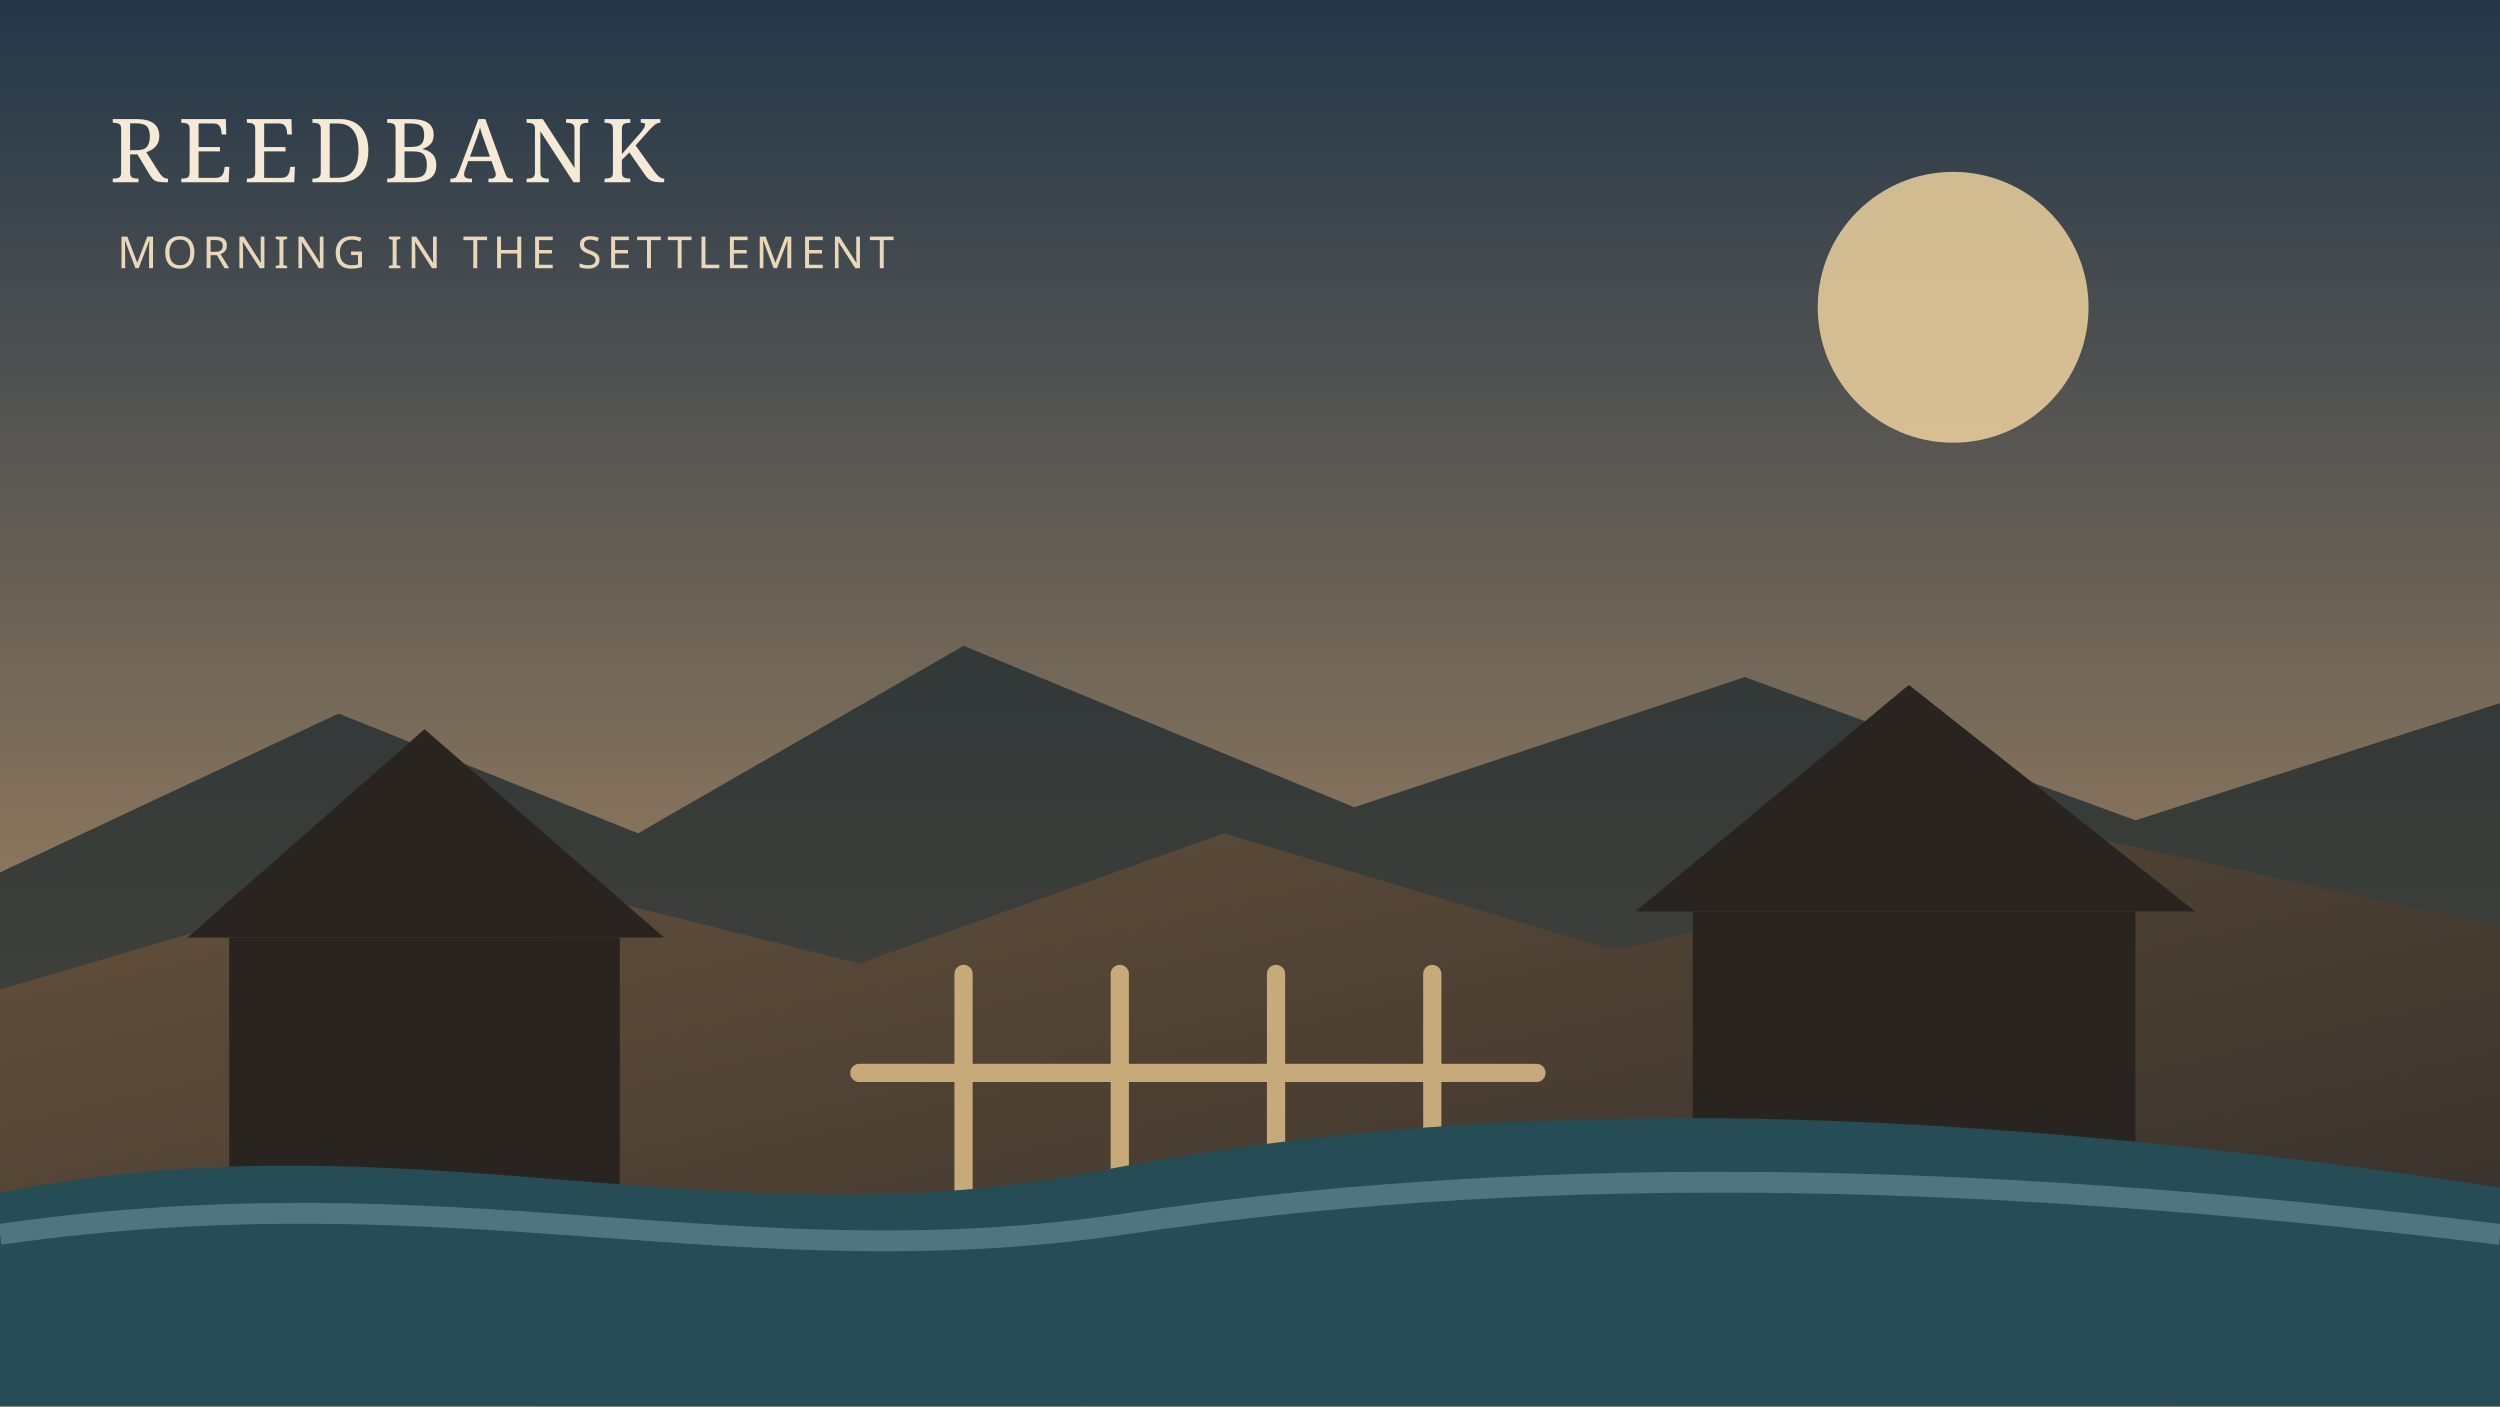
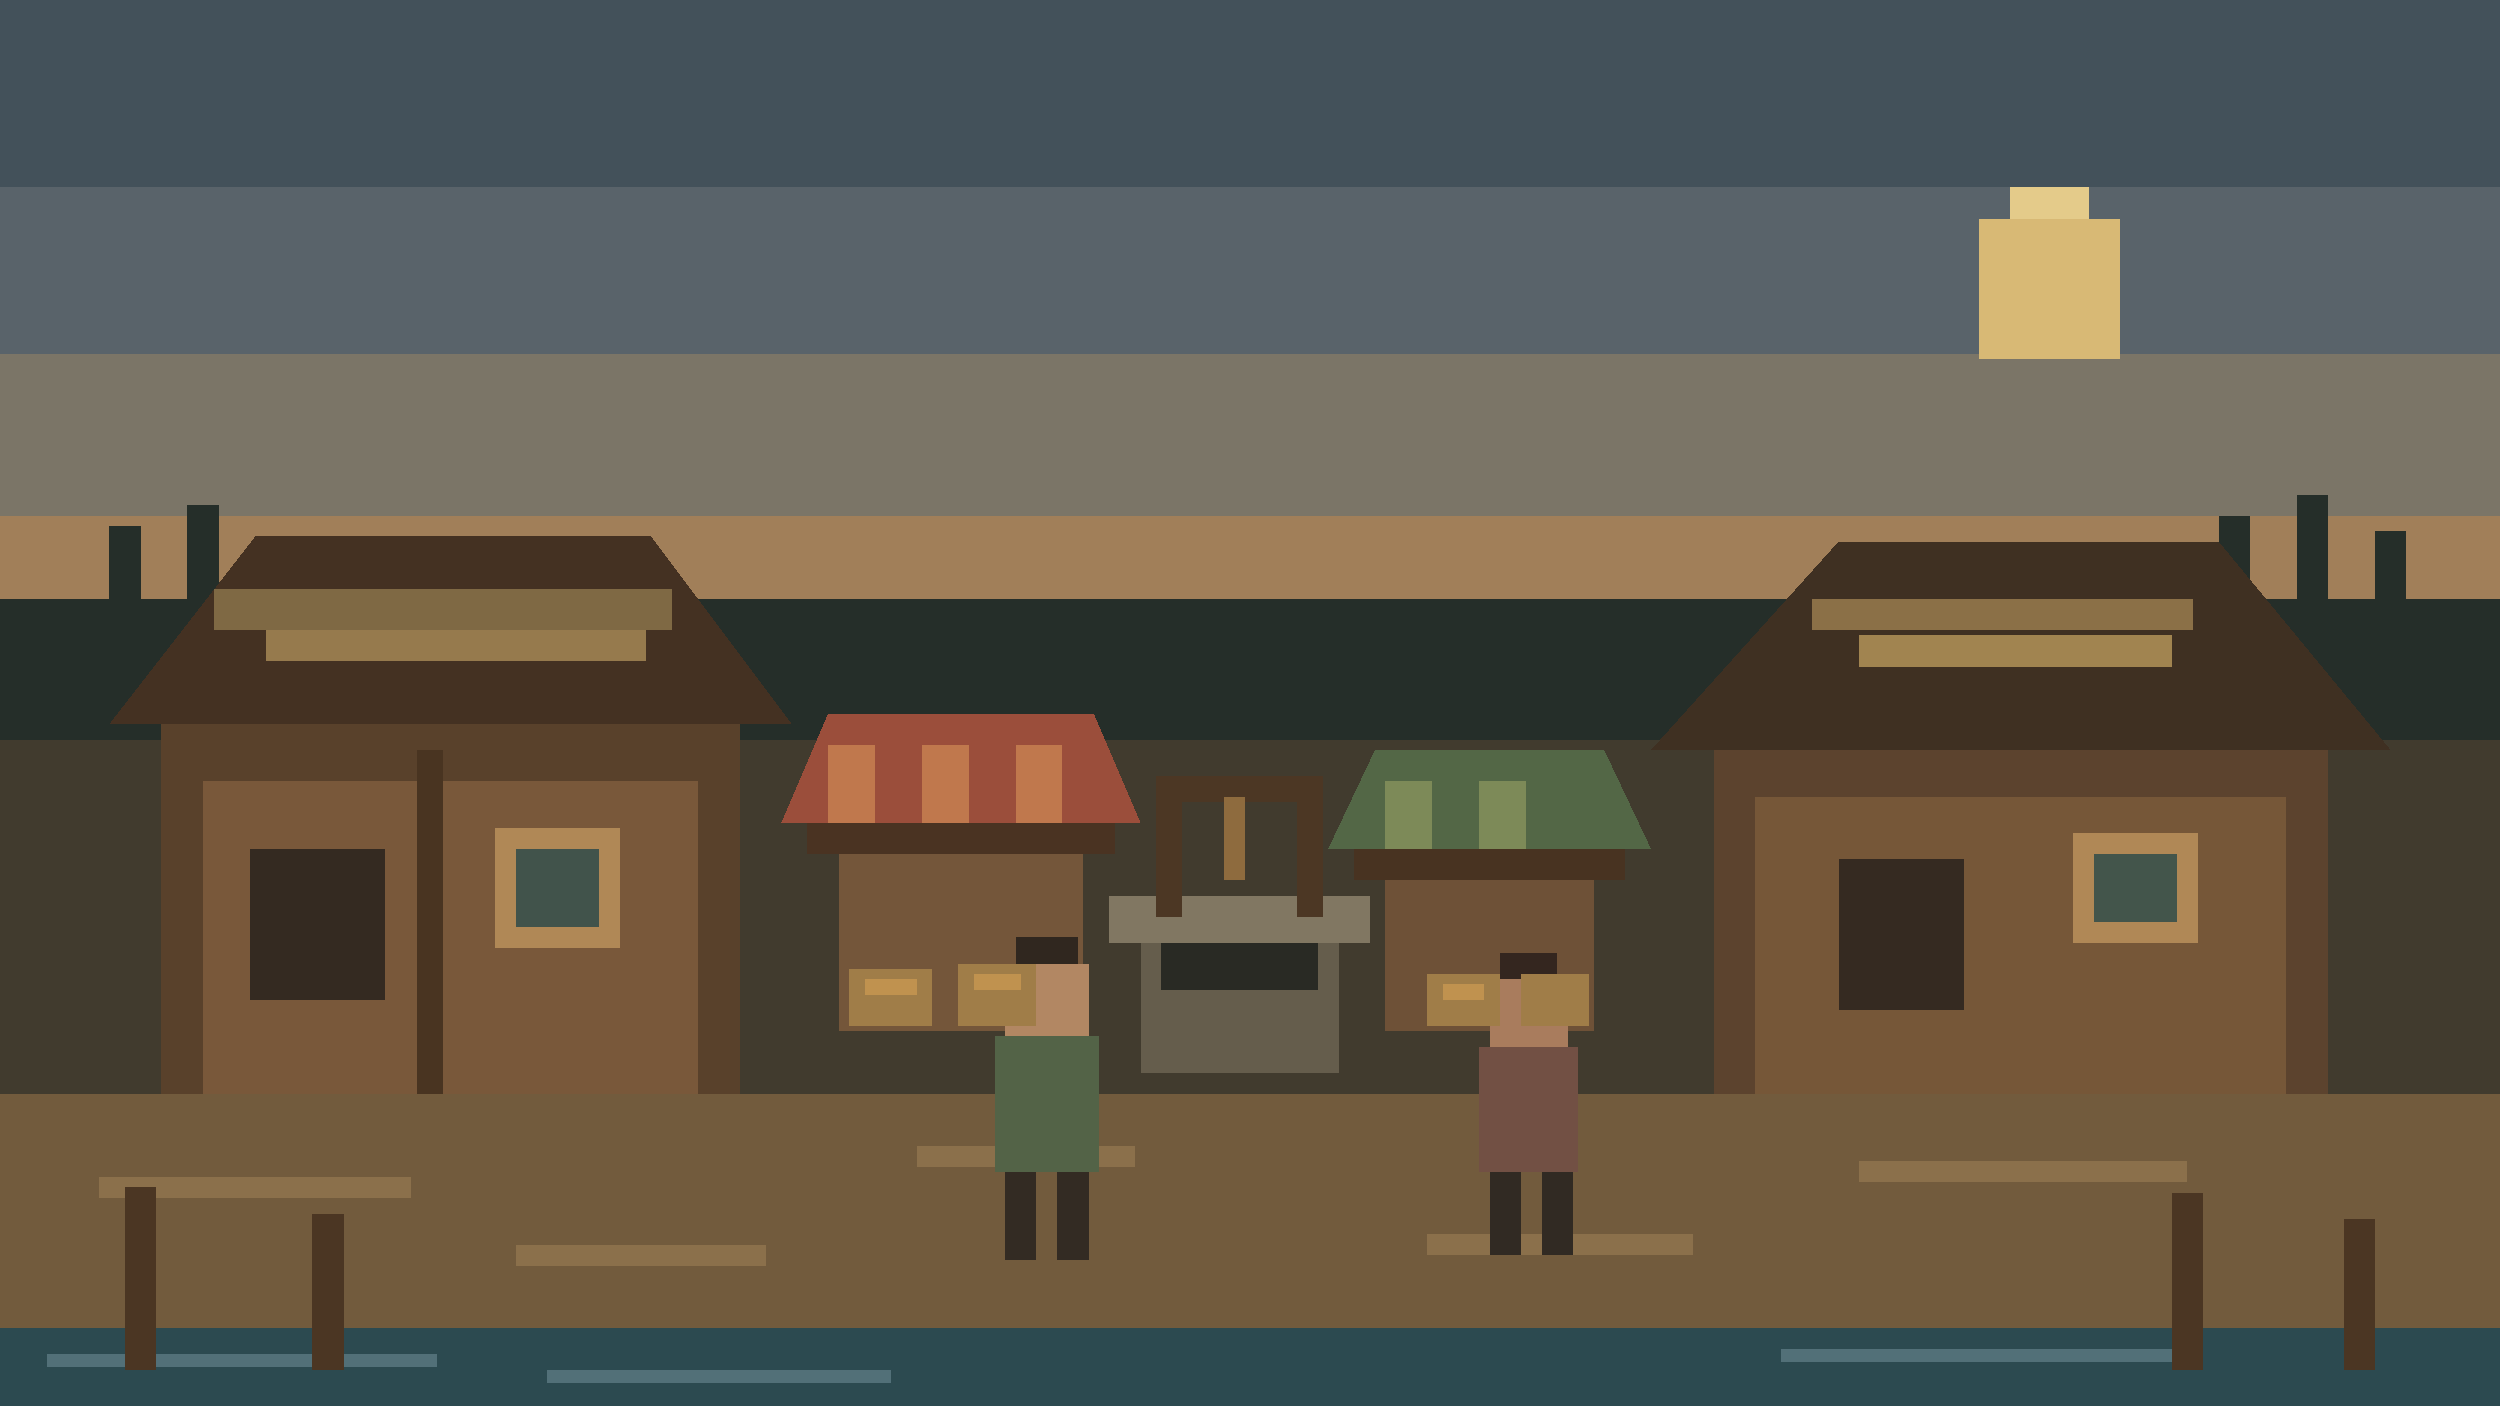
- <svg xmlns="http://www.w3.org/2000/svg" width="960" height="540" viewBox="0 0 960 540" role="img" aria-labelledby="title desc">
-   <defs>
-     <linearGradient id="sky" x1="0" y1="0" x2="0" y2="1">
-       <stop offset="0" stop-color="#243749" />
-       <stop offset="1" stop-color="#c89b68" />
-     </linearGradient>
-     <linearGradient id="ground" x1="0" y1="0" x2="1" y2="1">
-       <stop offset="0" stop-color="#65513c" />
-       <stop offset="1" stop-color="#302c29" />
-     </linearGradient>
-   </defs>
-   <rect width="960" height="540" fill="url(#sky)" />
-   <circle cx="750" cy="118" r="52" fill="#f3d6a0" opacity=".82" />
-   <path d="M0 335 130 274 245 320 370 248 520 310 670 260 820 315 960 270V540H0Z" fill="#17252b" opacity=".7" />
-   <path d="M0 380 170 330 330 370 470 320 620 365 805 322 960 356V540H0Z" fill="url(#ground)" />
-   <g fill="#2a2421">
-     <path d="M88 360h150v112H88z" />
-     <path d="m72 360 91-80 92 80z" />
-     <path d="M650 350h170v122H650z" />
-     <path d="m628 350 105-87 110 87z" />
+ <svg xmlns="http://www.w3.org/2000/svg" width="960" height="540" viewBox="0 0 960 540" role="img" aria-labelledby="title desc" shape-rendering="crispEdges">
+   <rect width="960" height="540" fill="#263438" />
+   <rect width="960" height="72" fill="#43515a" />
+   <rect y="72" width="960" height="64" fill="#59636a" />
+   <rect y="136" width="960" height="62" fill="#7b7567" />
+   <rect y="198" width="960" height="54" fill="#a17f59" />
+   <rect x="760" y="84" width="54" height="54" fill="#d8b975" />
+   <rect x="772" y="72" width="30" height="12" fill="#e4cb8a" />
+   <rect y="252" width="960" height="288" fill="#413b2e" />
+   <g fill="#252e29">
+     <rect x="0" y="230" width="960" height="54" />
+     <rect x="42" y="202" width="12" height="68" />
+     <rect x="72" y="194" width="12" height="76" />
+     <rect x="102" y="206" width="12" height="64" />
+     <rect x="852" y="198" width="12" height="72" />
+     <rect x="882" y="190" width="12" height="80" />
+     <rect x="912" y="204" width="12" height="66" />
  </g>
-   <g stroke="#c7aa7a" stroke-width="7" stroke-linecap="round">
-     <path d="M330 412h260" />
-     <path d="M370 374v92M430 374v92M490 374v92M550 374v92" />
+   <g>
+     <rect x="62" y="278" width="222" height="154" fill="#59412b" />
+     <rect x="78" y="300" width="190" height="132" fill="#79583a" />
+     <path fill="#443122" d="M42 278h262l-54-72H98z" />
+     <rect x="82" y="226" width="176" height="16" fill="#7f6944" />
+     <rect x="102" y="242" width="146" height="12" fill="#967a4d" />
+     <rect x="96" y="326" width="52" height="58" fill="#342a21" />
+     <rect x="190" y="318" width="48" height="46" fill="#b08856" />
+     <rect x="198" y="326" width="32" height="30" fill="#41534b" />
+     <rect x="160" y="288" width="10" height="144" fill="#493421" />
  </g>
-   <path d="M0 458c155-31 276 20 420-8s307-29 540 6v84H0Z" fill="#264c55" />
-   <path d="M0 474c174-25 284 18 432-4 149-22 313-22 528 4" fill="none" stroke="#7397a0" stroke-width="8" opacity=".55" />
-   <text x="42" y="70" fill="#f6ead6" font-family="serif" font-size="34" letter-spacing="4">REEDBANK</text>
-   <text x="45" y="103" fill="#ead6b8" font-family="sans-serif" font-size="17" letter-spacing="2">MORNING IN THE SETTLEMENT</text>
+   <g>
+     <rect x="658" y="288" width="236" height="144" fill="#5c432e" />
+     <rect x="674" y="306" width="204" height="126" fill="#765738" />
+     <path fill="#3f3022" d="M634 288h284l-66-80H706z" />
+     <rect x="696" y="230" width="146" height="12" fill="#8b7047" />
+     <rect x="714" y="244" width="120" height="12" fill="#a18450" />
+     <rect x="706" y="330" width="48" height="58" fill="#352a21" />
+     <rect x="796" y="320" width="48" height="42" fill="#b08856" />
+     <rect x="804" y="328" width="32" height="26" fill="#43554b" />
+   </g>
+   <g>
+     <rect x="310" y="316" width="118" height="12" fill="#4a3322" />
+     <rect x="322" y="328" width="94" height="68" fill="#74563a" />
+     <path fill="#9b4e3b" d="M300 316h138l-18-42H318z" />
+     <rect x="318" y="286" width="18" height="30" fill="#c0784d" />
+     <rect x="354" y="286" width="18" height="30" fill="#c0784d" />
+     <rect x="390" y="286" width="18" height="30" fill="#c0784d" />
+     <rect x="520" y="326" width="104" height="12" fill="#483321" />
+     <rect x="532" y="338" width="80" height="58" fill="#6e5137" />
+     <path fill="#536746" d="M510 326h124l-18-38h-88z" />
+     <rect x="532" y="300" width="18" height="26" fill="#7d8a58" />
+     <rect x="568" y="300" width="18" height="26" fill="#7d8a58" />
+   </g>
+   <g>
+     <rect x="438" y="354" width="76" height="58" fill="#655d4c" />
+     <rect x="426" y="344" width="100" height="18" fill="#817762" />
+     <rect x="446" y="362" width="60" height="18" fill="#292a24" />
+     <rect x="444" y="306" width="10" height="46" fill="#4c3724" />
+     <rect x="498" y="306" width="10" height="46" fill="#4c3724" />
+     <rect x="444" y="298" width="64" height="10" fill="#4c3724" />
+     <rect x="470" y="306" width="8" height="32" fill="#8e6b3e" />
+   </g>
+   <path fill="#725b3d" d="M0 420h960v120H0z" />
+   <g fill="#8b704b">
+     <rect x="38" y="452" width="120" height="8" />
+     <rect x="198" y="478" width="96" height="8" />
+     <rect x="352" y="440" width="84" height="8" />
+     <rect x="548" y="474" width="102" height="8" />
+     <rect x="714" y="446" width="126" height="8" />
+   </g>
+   <rect x="0" y="510" width="960" height="30" fill="#2c4a50" />
+   <g fill="#527078">
+     <rect x="18" y="520" width="150" height="5" />
+     <rect x="210" y="526" width="132" height="5" />
+     <rect x="684" y="518" width="156" height="5" />
+   </g>
+   <g fill="#4b3623">
+     <rect x="48" y="456" width="12" height="70" />
+     <rect x="120" y="466" width="12" height="60" />
+     <rect x="834" y="458" width="12" height="68" />
+     <rect x="900" y="468" width="12" height="58" />
+   </g>
+   <g transform="translate(378 360)">
+     <rect x="12" width="24" height="10" fill="#30271f" />
+     <rect x="8" y="10" width="32" height="28" fill="#b28763" />
+     <rect x="4" y="38" width="40" height="52" fill="#536347" />
+     <rect x="8" y="90" width="12" height="34" fill="#332b23" />
+     <rect x="28" y="90" width="12" height="34" fill="#332b23" />
+   </g>
+   <g transform="translate(566 366)">
+     <rect x="10" width="22" height="10" fill="#34261f" />
+     <rect x="6" y="10" width="30" height="26" fill="#a97c5d" />
+     <rect x="2" y="36" width="38" height="48" fill="#725044" />
+     <rect x="6" y="84" width="12" height="32" fill="#312a23" />
+     <rect x="26" y="84" width="12" height="32" fill="#312a23" />
+   </g>
+   <g fill="#a07d48">
+     <rect x="326" y="372" width="32" height="22" />
+     <rect x="368" y="370" width="30" height="24" />
+     <rect x="548" y="374" width="28" height="20" />
+     <rect x="584" y="374" width="26" height="20" />
+   </g>
+   <g fill="#c0924f">
+     <rect x="332" y="376" width="20" height="6" />
+     <rect x="374" y="374" width="18" height="6" />
+     <rect x="554" y="378" width="16" height="6" />
+   </g>
</svg>
